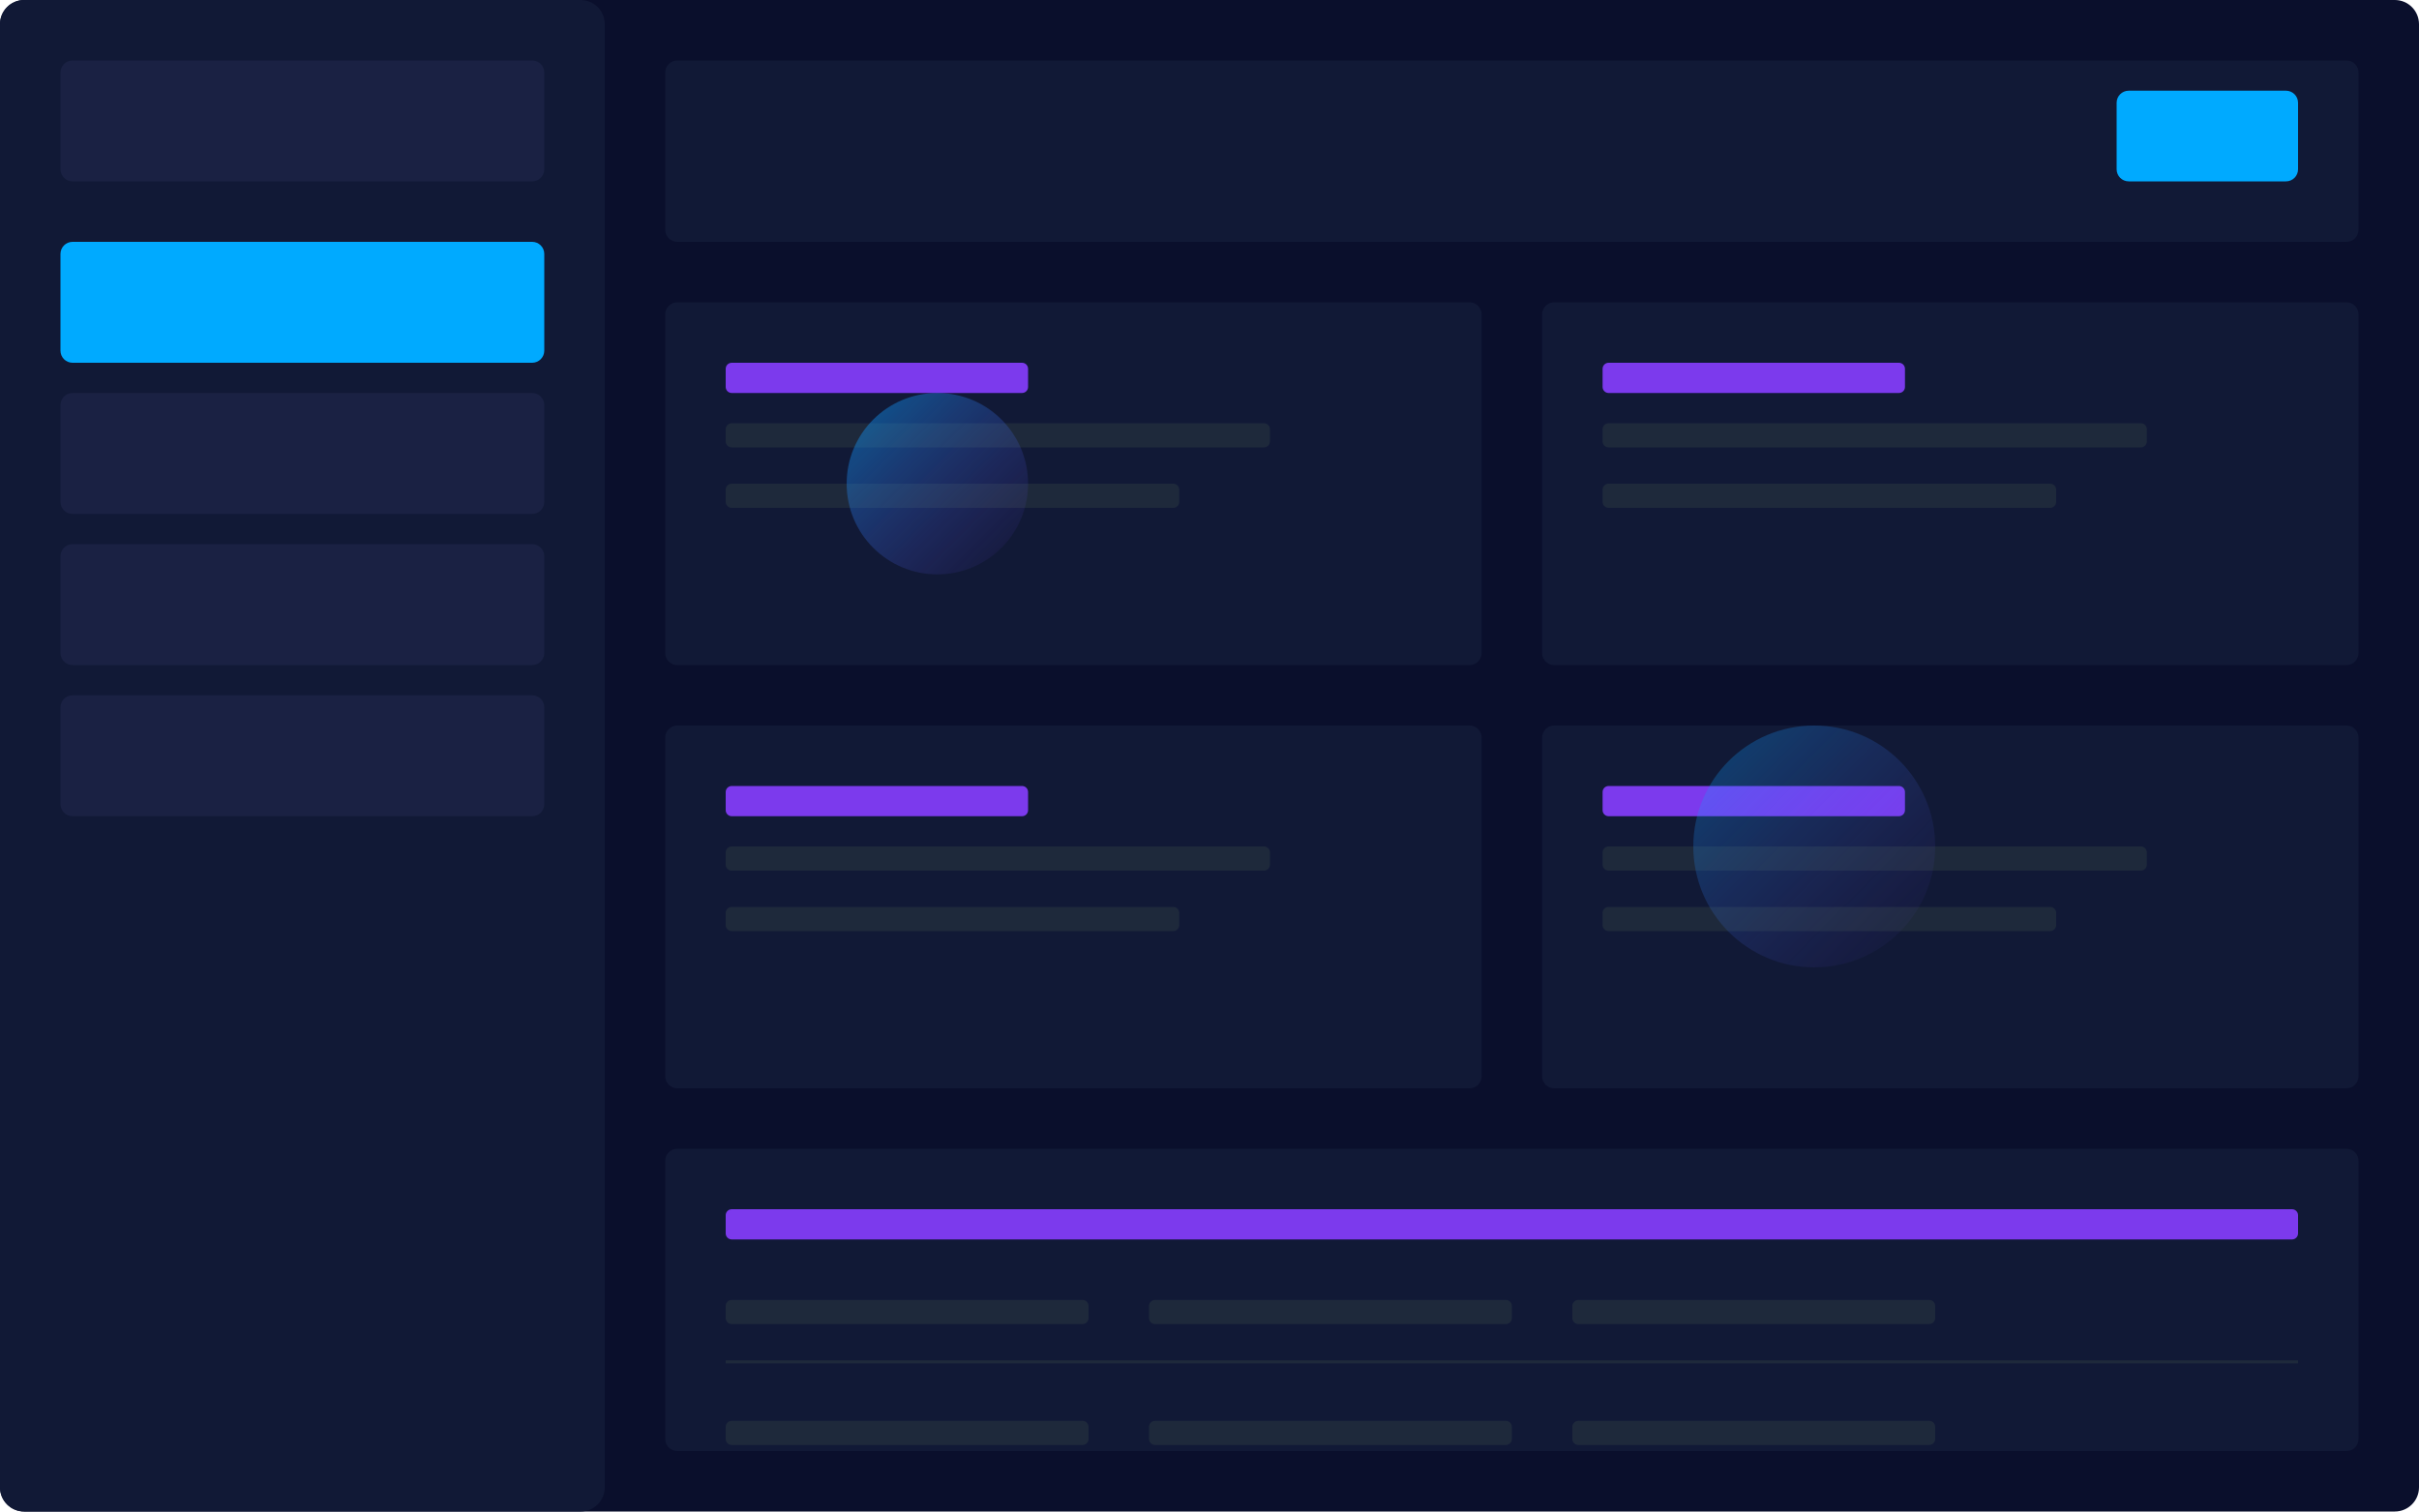
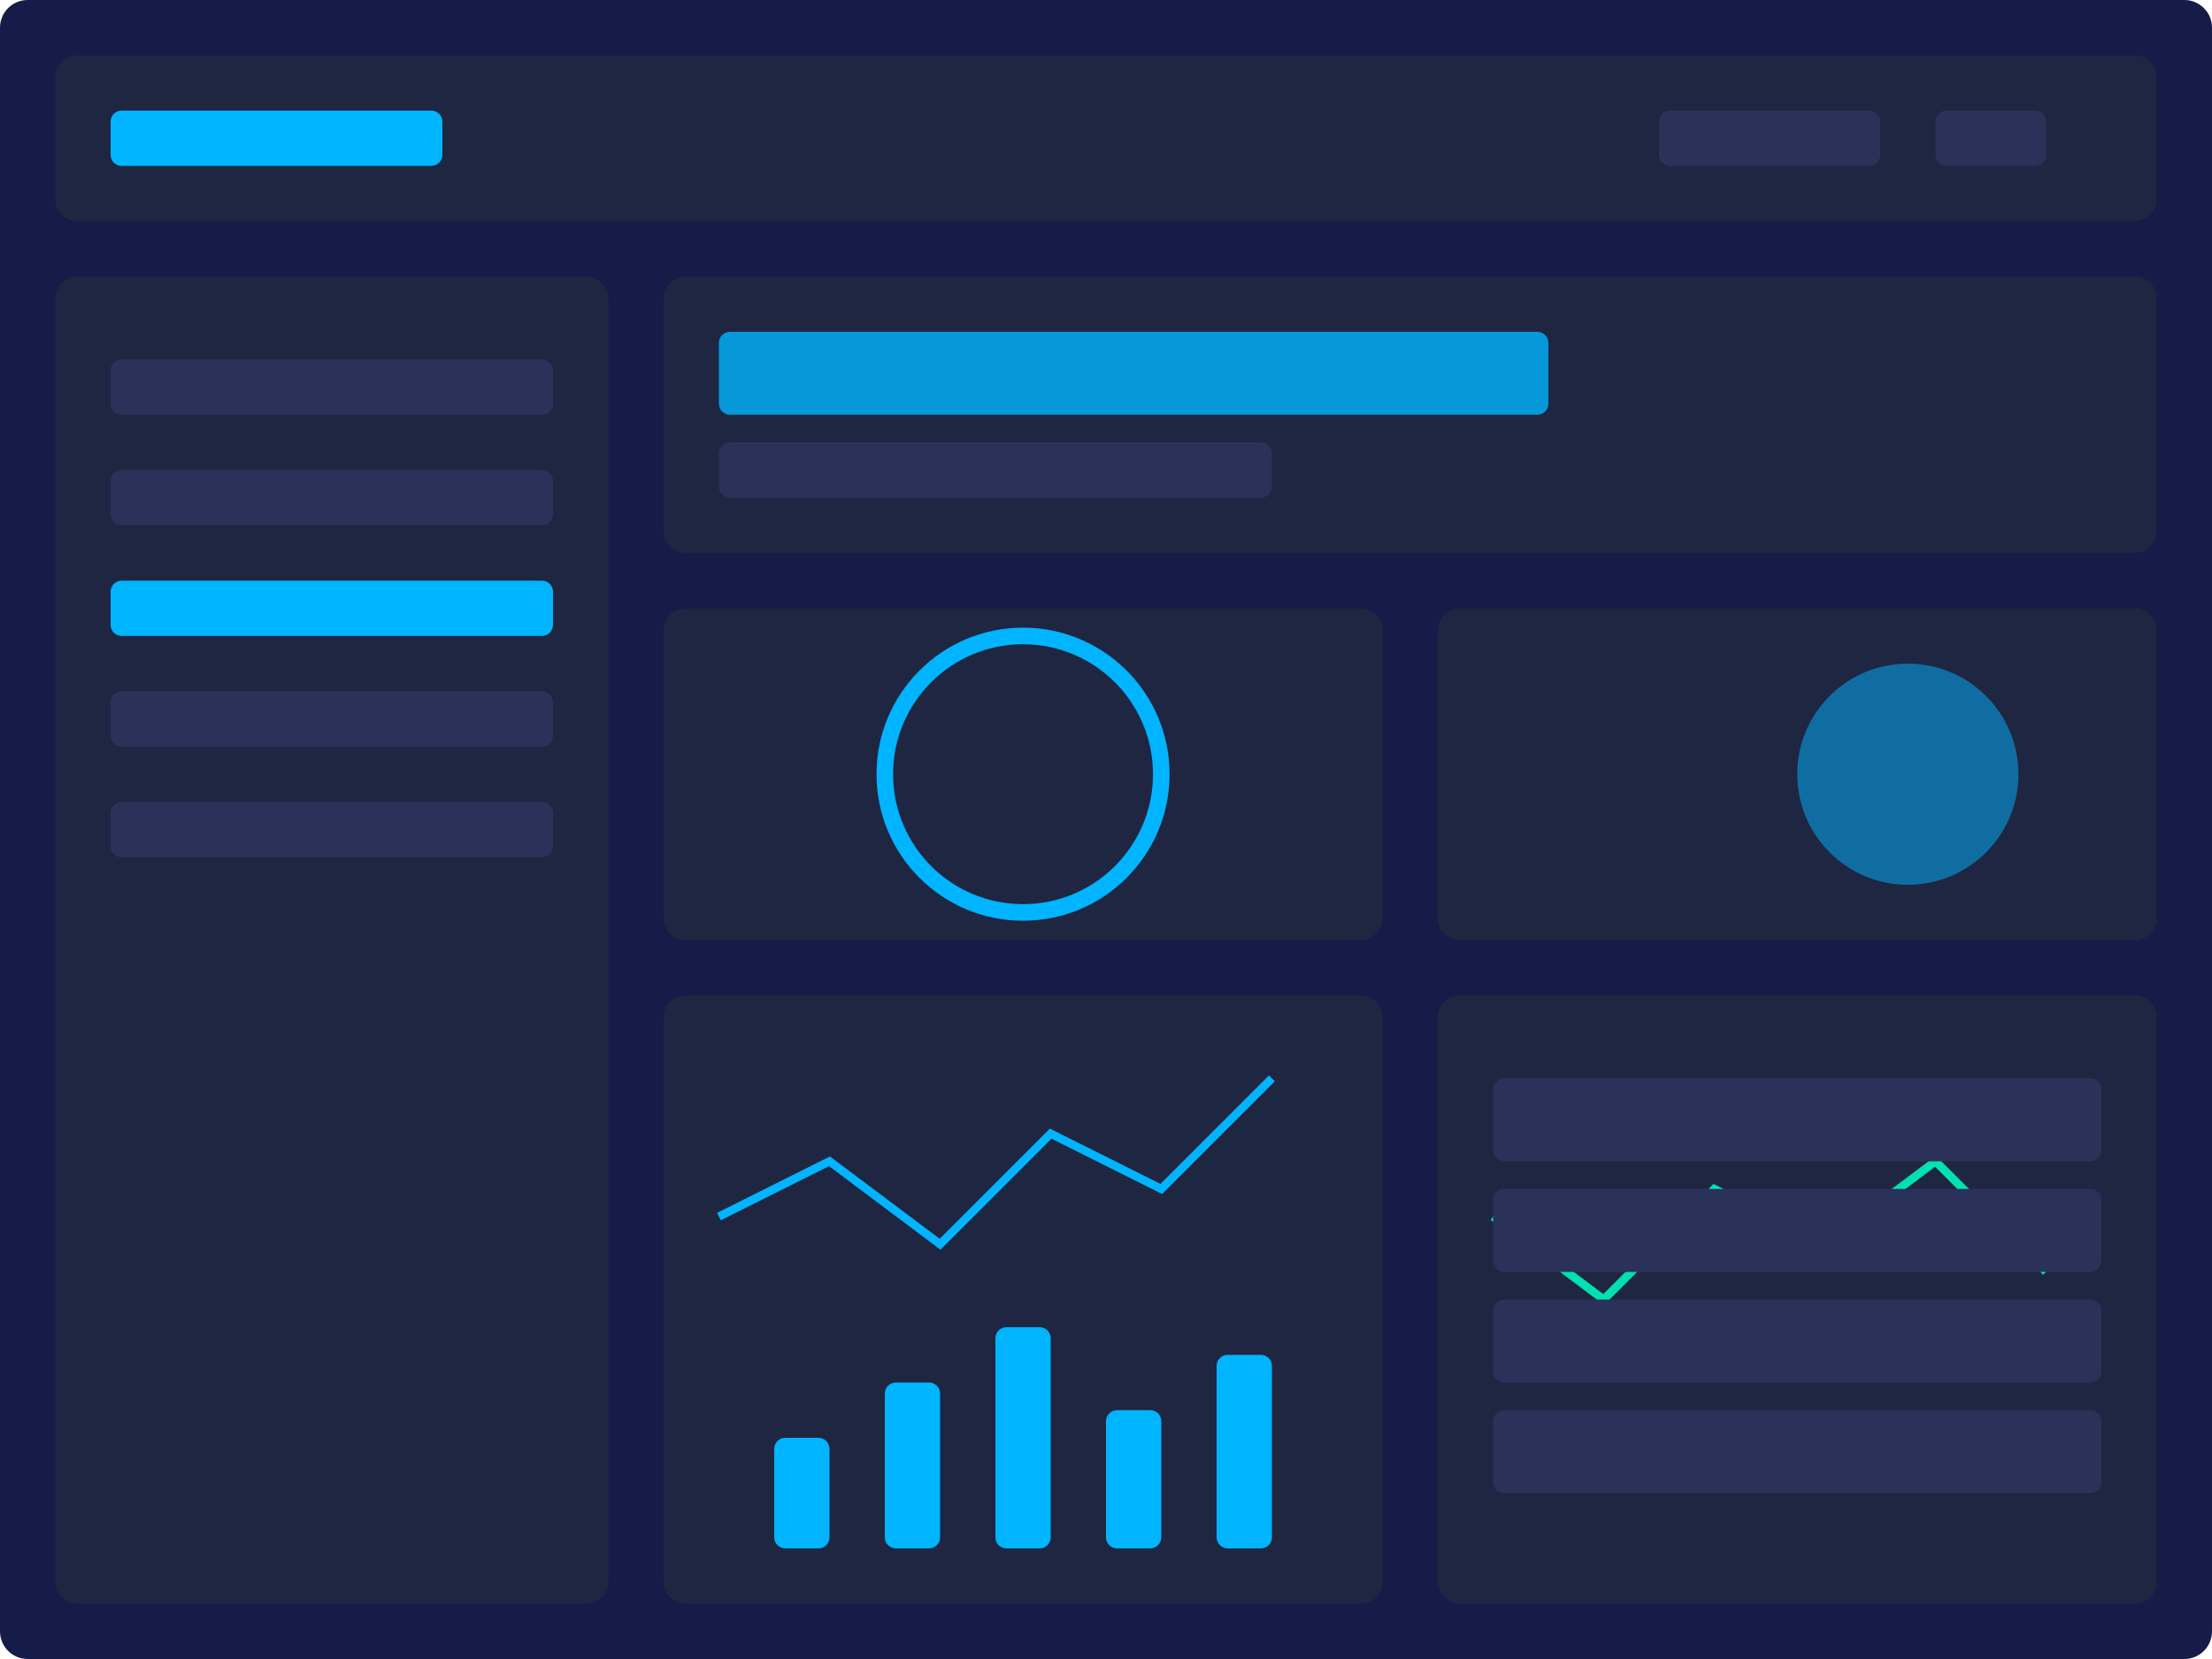
- <svg xmlns="http://www.w3.org/2000/svg" width="800" height="500" viewBox="0 0 800 500">
-   <rect width="800" height="500" fill="#0A0F2C" rx="8" />
-   <rect x="0" y="0" width="200" height="500" fill="#111936" rx="8" ry="8" />
-   <rect x="20" y="20" width="160" height="40" fill="#1A2143" rx="4" />
-   <rect x="20" y="80" width="160" height="40" fill="#00AAFF" rx="4" />
-   <rect x="20" y="130" width="160" height="40" fill="#1A2143" rx="4" />
-   <rect x="20" y="180" width="160" height="40" fill="#1A2143" rx="4" />
-   <rect x="20" y="230" width="160" height="40" fill="#1A2143" rx="4" />
-   <rect x="220" y="20" width="560" height="60" fill="#111936" rx="4" />
-   <rect x="220" y="100" width="270" height="120" fill="#111936" rx="4" />
-   <rect x="510" y="100" width="270" height="120" fill="#111936" rx="4" />
-   <rect x="220" y="240" width="270" height="120" fill="#111936" rx="4" />
-   <rect x="510" y="240" width="270" height="120" fill="#111936" rx="4" />
-   <rect x="220" y="380" width="560" height="100" fill="#111936" rx="4" />
-   <rect x="700" y="30" width="60" height="30" fill="#00AAFF" rx="4" />
-   <rect x="240" y="120" width="100" height="10" fill="#7C3AED" rx="2" />
-   <rect x="240" y="140" width="180" height="8" fill="#1E293B" rx="2" />
-   <rect x="240" y="160" width="150" height="8" fill="#1E293B" rx="2" />
-   <rect x="530" y="120" width="100" height="10" fill="#7C3AED" rx="2" />
-   <rect x="530" y="140" width="180" height="8" fill="#1E293B" rx="2" />
-   <rect x="530" y="160" width="150" height="8" fill="#1E293B" rx="2" />
-   <rect x="240" y="260" width="100" height="10" fill="#7C3AED" rx="2" />
-   <rect x="240" y="280" width="180" height="8" fill="#1E293B" rx="2" />
-   <rect x="240" y="300" width="150" height="8" fill="#1E293B" rx="2" />
-   <rect x="530" y="260" width="100" height="10" fill="#7C3AED" rx="2" />
-   <rect x="530" y="280" width="180" height="8" fill="#1E293B" rx="2" />
-   <rect x="530" y="300" width="150" height="8" fill="#1E293B" rx="2" />
-   <rect x="240" y="400" width="520" height="10" fill="#7C3AED" rx="2" />
-   <rect x="240" y="430" width="120" height="8" fill="#1E293B" rx="2" />
-   <rect x="380" y="430" width="120" height="8" fill="#1E293B" rx="2" />
-   <rect x="520" y="430" width="120" height="8" fill="#1E293B" rx="2" />
-   <rect x="240" y="450" width="520" height="1" fill="#1E293B" />
-   <rect x="240" y="470" width="120" height="8" fill="#1E293B" rx="2" />
-   <rect x="380" y="470" width="120" height="8" fill="#1E293B" rx="2" />
-   <rect x="520" y="470" width="120" height="8" fill="#1E293B" rx="2" />
-   <circle cx="310" cy="160" r="30" fill="url(#glow)" opacity="0.6" />
-   <circle cx="600" cy="280" r="40" fill="url(#glow)" opacity="0.4" />
-   <defs>
-     <linearGradient id="glow" x1="0%" y1="0%" x2="100%" y2="100%">
-       <stop offset="0%" stop-color="#00AAFF" stop-opacity="0.8" />
-       <stop offset="100%" stop-color="#7C3AED" stop-opacity="0" />
-     </linearGradient>
-   </defs>
+ <svg xmlns="http://www.w3.org/2000/svg" width="800" height="600" viewBox="0 0 800 600" fill="none">
+   <rect width="800" height="600" rx="10" fill="#151C48" />
+   <rect x="20" y="20" width="760" height="60" rx="8" fill="#1E2642" />
+   <rect x="40" y="40" width="120" height="20" rx="4" fill="#00B4FF" />
+   <rect x="600" y="40" width="80" height="20" rx="4" fill="#2A325A" />
+   <rect x="700" y="40" width="40" height="20" rx="4" fill="#2A325A" />
+   <rect x="20" y="100" width="200" height="480" rx="8" fill="#1E2642" />
+   <rect x="40" y="130" width="160" height="20" rx="4" fill="#2A325A" />
+   <rect x="40" y="170" width="160" height="20" rx="4" fill="#2A325A" />
+   <rect x="40" y="210" width="160" height="20" rx="4" fill="#00B4FF" />
+   <rect x="40" y="250" width="160" height="20" rx="4" fill="#2A325A" />
+   <rect x="40" y="290" width="160" height="20" rx="4" fill="#2A325A" />
+   <rect x="240" y="100" width="540" height="100" rx="8" fill="#1E2642" />
+   <rect x="260" y="120" width="300" height="30" rx="4" fill="#00B4FF" fill-opacity="0.8" />
+   <rect x="260" y="160" width="200" height="20" rx="4" fill="#2A325A" />
+   <rect x="240" y="220" width="260" height="120" rx="8" fill="#1E2642" />
+   <rect x="520" y="220" width="260" height="120" rx="8" fill="#1E2642" />
+   <rect x="240" y="360" width="260" height="220" rx="8" fill="#1E2642" />
+   <rect x="520" y="360" width="260" height="220" rx="8" fill="#1E2642" />
+   <circle cx="370" cy="280" r="50" stroke="#00B4FF" stroke-width="6" fill="none" />
+   <rect x="650" y="240" width="80" height="80" rx="40" fill="#00B4FF" fill-opacity="0.5" />
+   <path d="M260 440 L300 420 L340 450 L380 410 L420 430 L460 390" stroke="#00B4FF" stroke-width="3" />
+   <path d="M540 440 L580 470 L620 430 L660 450 L700 420 L740 460" stroke="#00E1B0" stroke-width="3" />
+   <rect x="280" y="520" width="20" height="40" rx="4" fill="#00B4FF" />
+   <rect x="320" y="500" width="20" height="60" rx="4" fill="#00B4FF" />
+   <rect x="360" y="480" width="20" height="80" rx="4" fill="#00B4FF" />
+   <rect x="400" y="510" width="20" height="50" rx="4" fill="#00B4FF" />
+   <rect x="440" y="490" width="20" height="70" rx="4" fill="#00B4FF" />
+   <rect x="540" y="390" width="220" height="30" rx="4" fill="#2A325A" />
+   <rect x="540" y="430" width="220" height="30" rx="4" fill="#2A325A" />
+   <rect x="540" y="470" width="220" height="30" rx="4" fill="#2A325A" />
+   <rect x="540" y="510" width="220" height="30" rx="4" fill="#2A325A" />
</svg>
